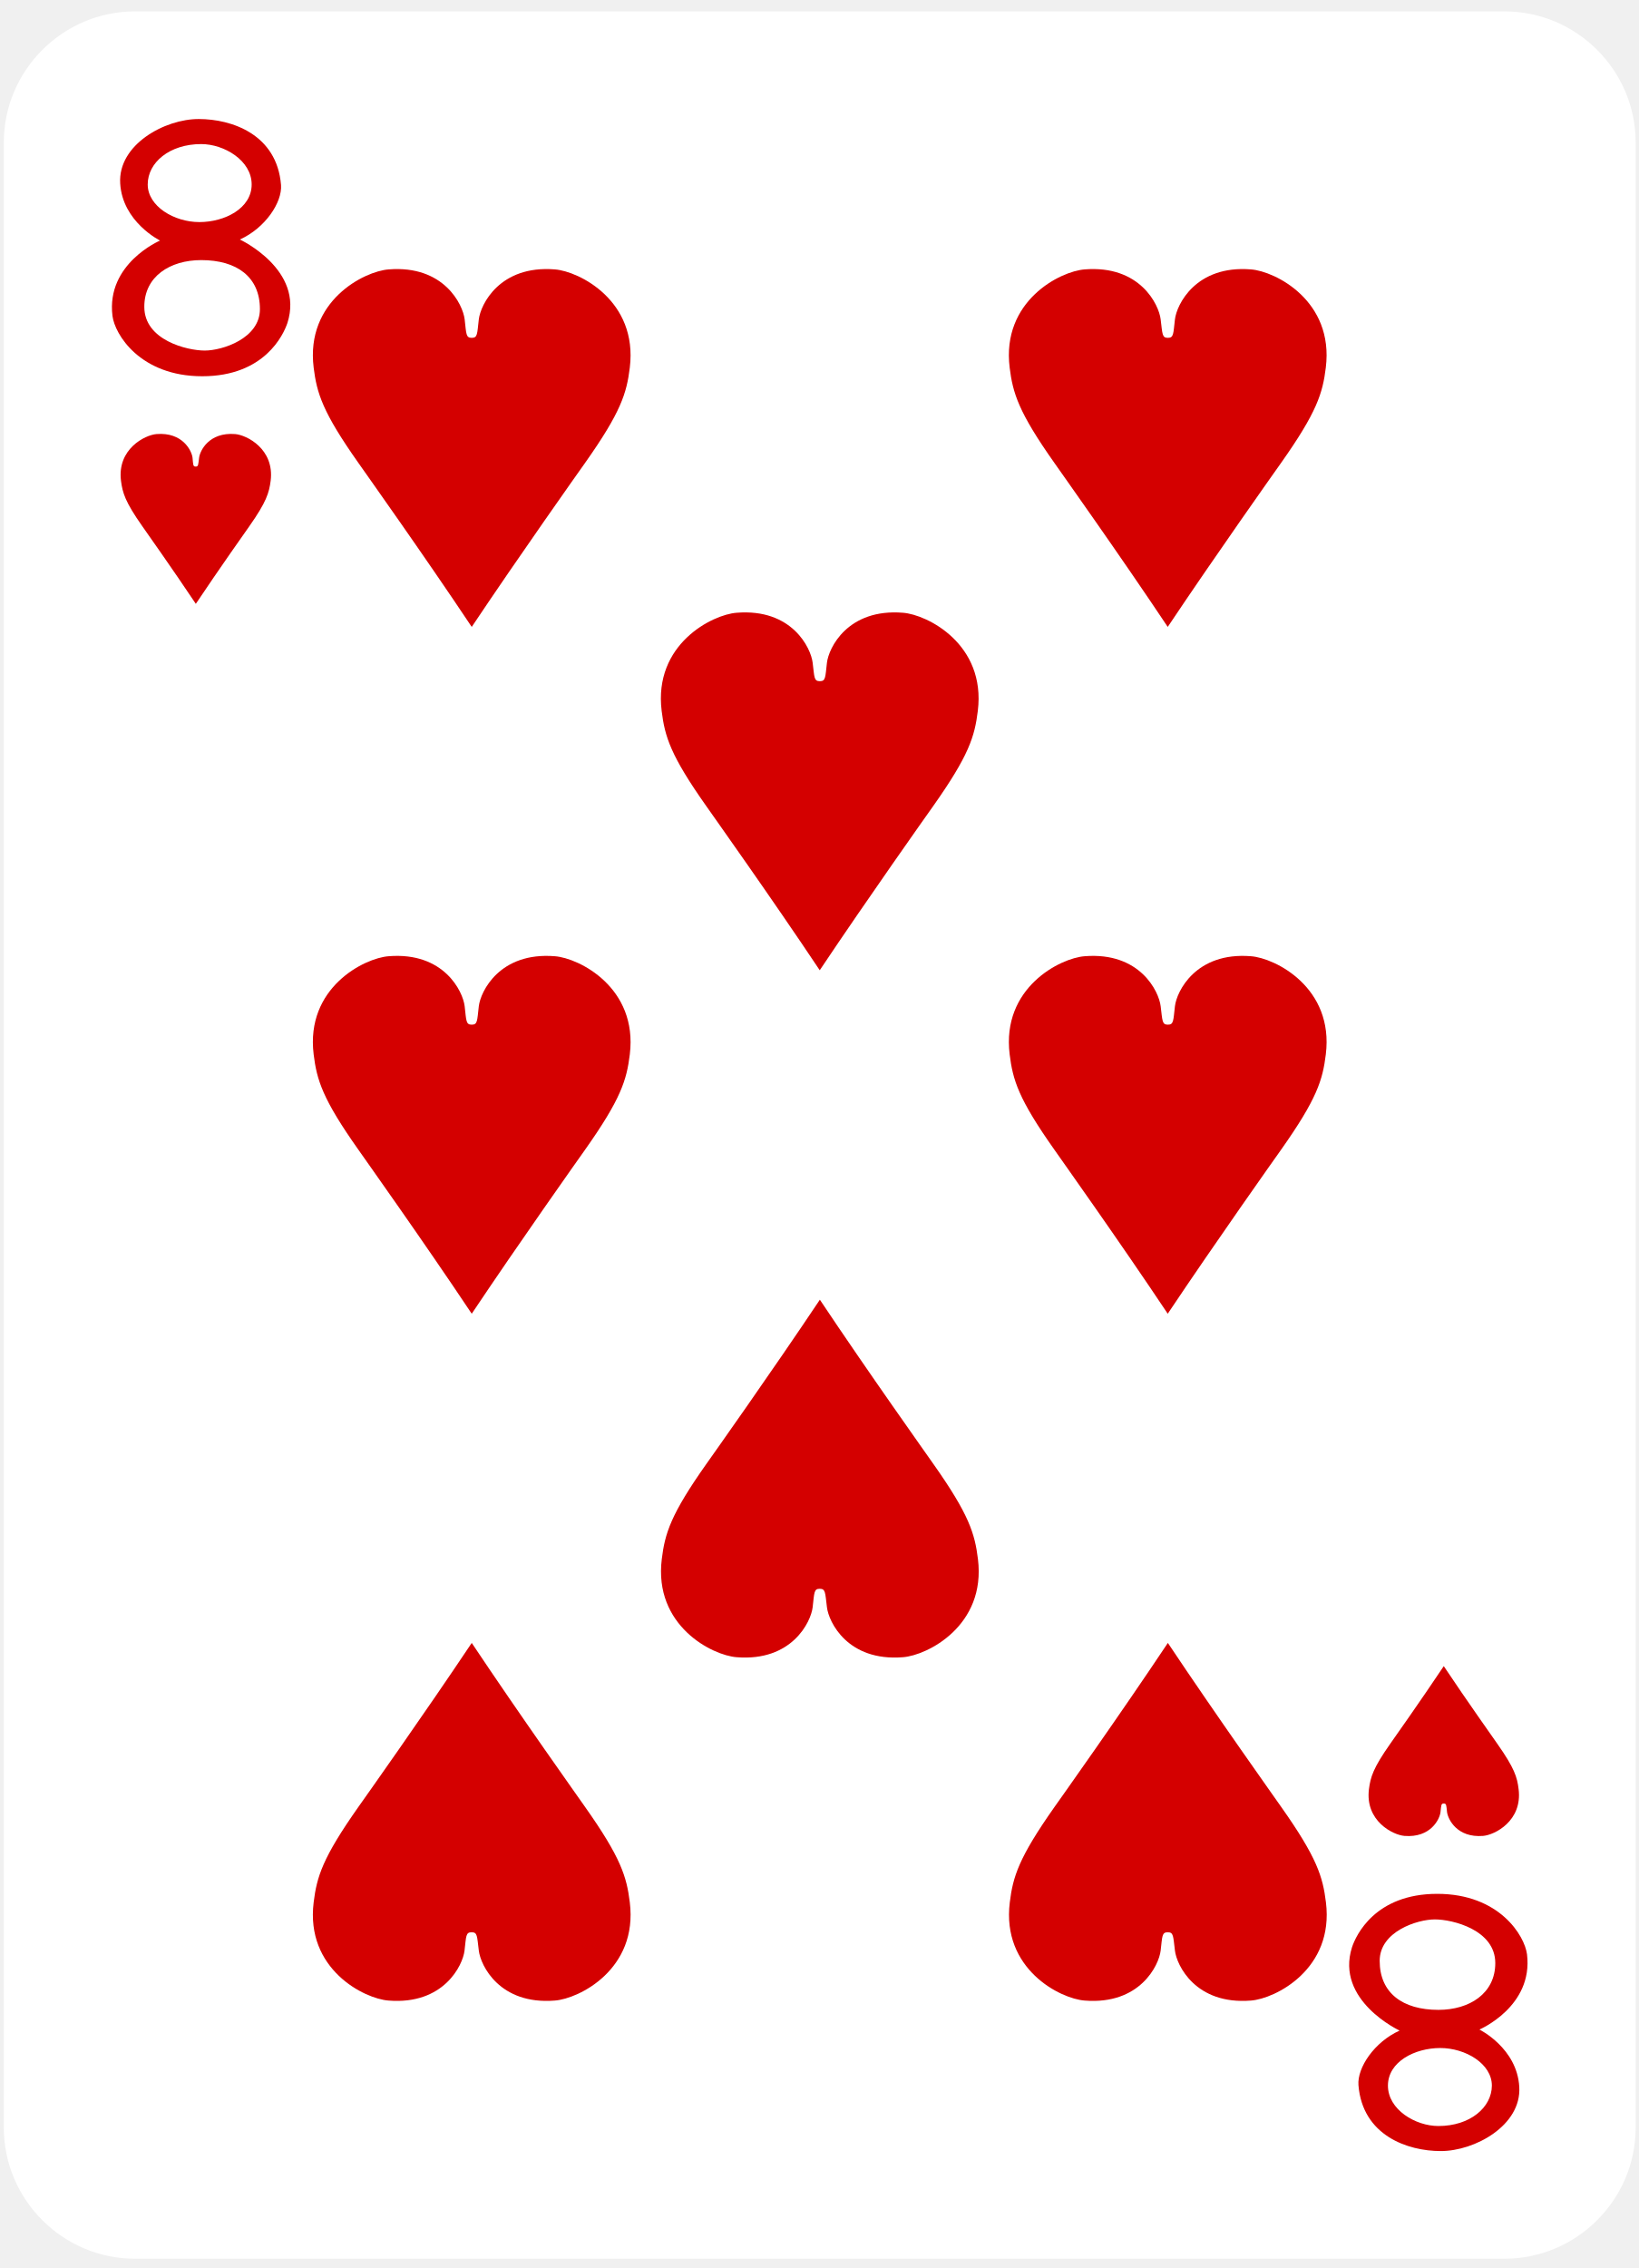
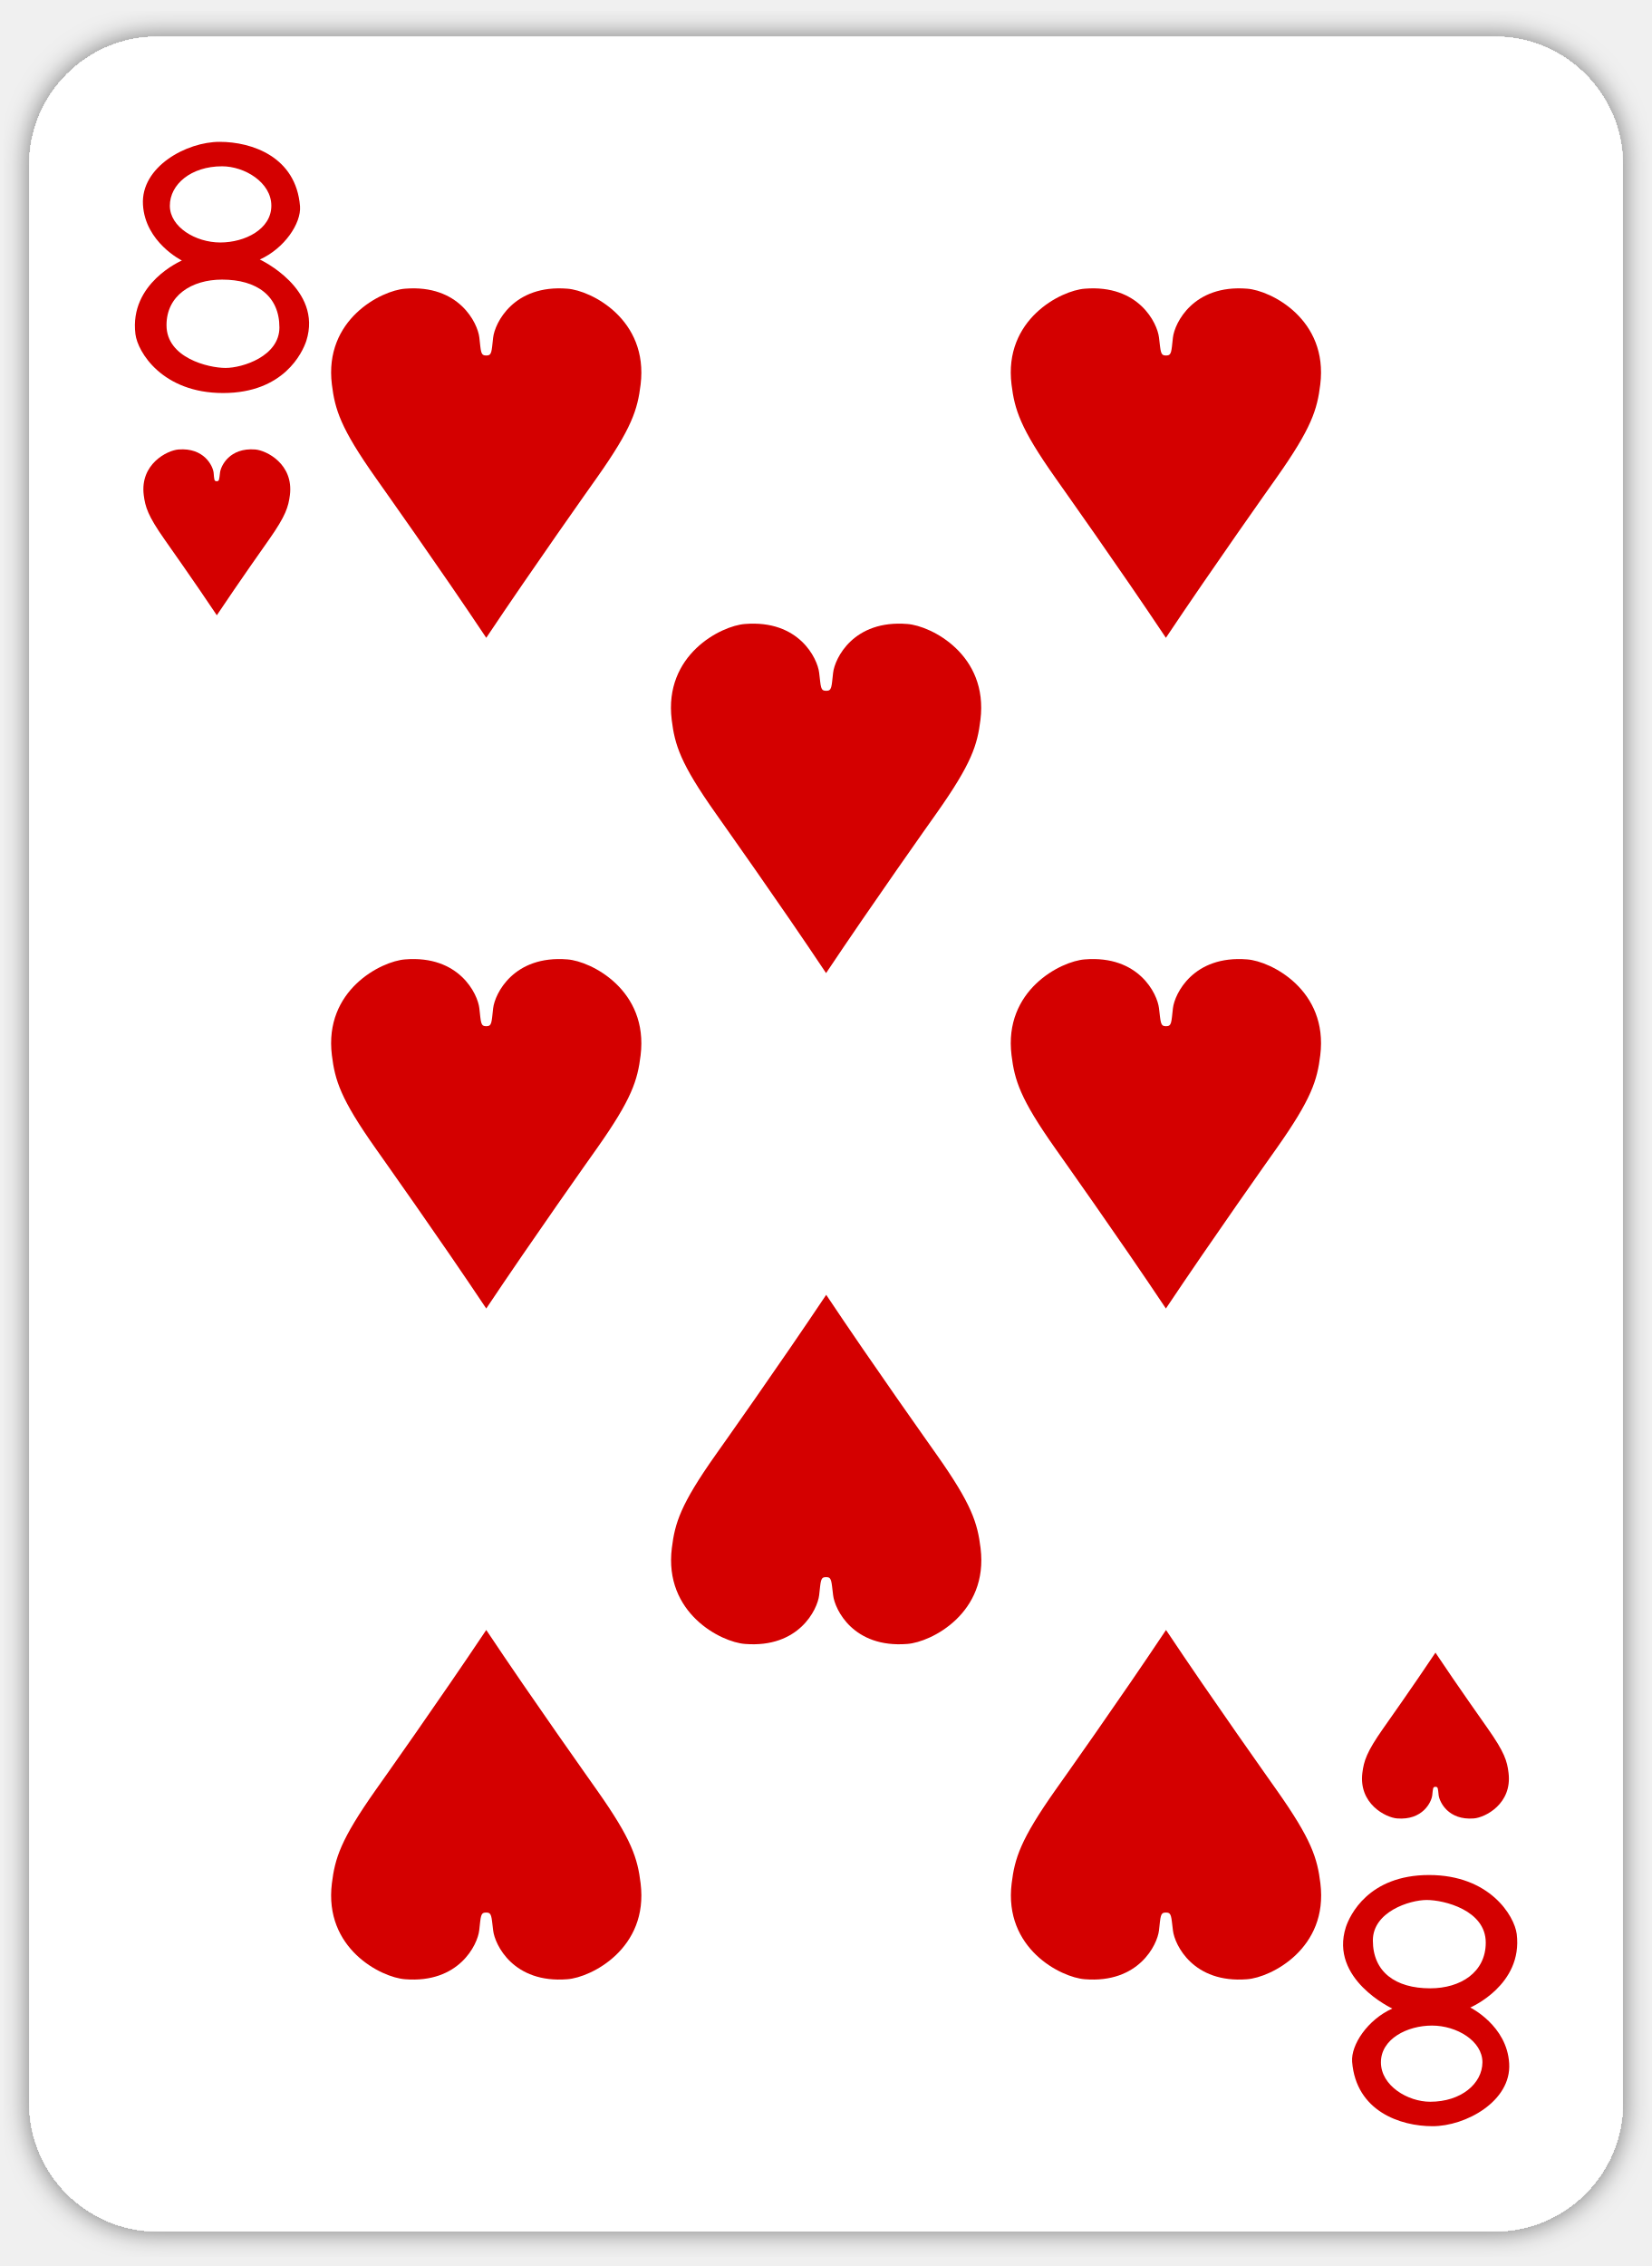
- <svg xmlns="http://www.w3.org/2000/svg" width="125" height="173" viewBox="0 0 125 173" fill="none">
-   <path d="M124.79 162.29C124.79 167.79 120.29 172.29 114.79 172.29H10.29C4.79 172.29 0.29 167.79 0.29 162.29V10.87C0.29 5.37 4.79 0.87 10.29 0.87H114.79C120.29 0.87 124.79 5.37 124.79 10.87V162.29Z" fill="white" />
-   <path d="M35.99 78.16C36.44 78.16 36.4 77.87 36.53 76.75C36.66 75.63 38.12 72.6 42.33 72.94C44.19 73.08 48.67 75.34 48.05 80.43C47.81 82.38 47.38 83.82 44.63 87.71C44.21 88.3 39.64 94.75 35.99 100.21C32.35 94.75 27.76 88.3 27.35 87.71C24.6 83.82 24.17 82.38 23.93 80.43C23.3 75.34 27.79 73.08 29.65 72.94C33.87 72.6 35.32 75.63 35.45 76.75C35.58 77.87 35.54 78.16 35.99 78.16Z" fill="#D40000" />
-   <path d="M89.1 78.16C89.55 78.16 89.51 77.87 89.64 76.75C89.77 75.63 91.23 72.6 95.44 72.94C97.3 73.08 101.78 75.34 101.15 80.43C100.91 82.38 100.48 83.82 97.73 87.71C97.31 88.3 92.74 94.75 89.09 100.21C85.45 94.75 80.86 88.3 80.45 87.71C77.7 83.82 77.27 82.38 77.03 80.43C76.4 75.34 80.89 73.08 82.75 72.94C86.97 72.6 88.42 75.63 88.55 76.75C88.69 77.87 88.65 78.16 89.1 78.16Z" fill="#D40000" />
-   <path d="M35.99 25.77C36.44 25.77 36.4 25.48 36.53 24.36C36.66 23.24 38.12 20.21 42.33 20.55C44.19 20.69 48.67 22.95 48.05 28.04C47.81 29.99 47.38 31.43 44.63 35.32C44.21 35.91 39.64 42.36 35.99 47.82C32.35 42.36 27.76 35.91 27.35 35.32C24.6 31.43 24.17 29.98 23.93 28.04C23.3 22.95 27.79 20.69 29.65 20.55C33.87 20.21 35.32 23.24 35.45 24.36C35.58 25.48 35.54 25.77 35.99 25.77Z" fill="#D40000" />
-   <path d="M89.1 25.77C89.55 25.77 89.51 25.48 89.64 24.36C89.77 23.24 91.23 20.21 95.44 20.55C97.3 20.69 101.78 22.95 101.15 28.04C100.91 29.99 100.48 31.43 97.73 35.32C97.31 35.91 92.74 42.36 89.09 47.82C85.45 42.36 80.86 35.91 80.45 35.32C77.7 31.43 77.27 29.98 77.03 28.04C76.4 22.95 80.89 20.69 82.75 20.55C86.97 20.21 88.42 23.24 88.55 24.36C88.69 25.48 88.65 25.77 89.1 25.77Z" fill="#D40000" />
-   <path d="M89.09 147.39C88.64 147.39 88.68 147.68 88.55 148.79C88.42 149.91 86.96 152.94 82.75 152.6C80.89 152.46 76.41 150.2 77.04 145.11C77.28 143.16 77.71 141.72 80.46 137.82C80.88 137.23 85.46 130.78 89.1 125.32C92.74 130.78 97.33 137.23 97.74 137.82C100.49 141.71 100.92 143.16 101.16 145.11C101.79 150.2 97.3 152.46 95.44 152.6C91.22 152.94 89.77 149.91 89.64 148.79C89.5 147.67 89.54 147.39 89.09 147.39Z" fill="#D40000" />
-   <path d="M35.98 147.39C35.53 147.39 35.57 147.68 35.44 148.79C35.31 149.91 33.85 152.94 29.64 152.6C27.78 152.46 23.3 150.2 23.93 145.11C24.17 143.16 24.6 141.72 27.35 137.82C27.77 137.23 32.34 130.78 35.99 125.32C39.63 130.78 44.22 137.23 44.63 137.82C47.38 141.71 47.81 143.16 48.05 145.11C48.68 150.2 44.19 152.46 42.33 152.6C38.11 152.94 36.66 149.91 36.53 148.79C36.39 147.67 36.43 147.39 35.98 147.39Z" fill="#D40000" />
-   <path d="M62.55 51.96C63 51.96 62.96 51.67 63.09 50.55C63.22 49.43 64.67 46.4 68.89 46.74C70.75 46.88 75.23 49.14 74.6 54.23C74.36 56.18 73.93 57.62 71.18 61.51C70.76 62.1 66.19 68.55 62.54 74.01C58.9 68.55 54.31 62.1 53.9 61.51C51.15 57.62 50.72 56.18 50.48 54.23C49.85 49.14 54.34 46.88 56.2 46.74C60.42 46.4 61.87 49.43 62 50.55C62.14 51.67 62.09 51.96 62.55 51.96Z" fill="#D40000" />
-   <path d="M62.54 121.19C62.09 121.19 62.13 121.48 62 122.6C61.87 123.72 60.41 126.75 56.2 126.41C54.34 126.27 49.86 124.01 50.49 118.92C50.73 116.97 51.16 115.53 53.91 111.64C54.33 111.05 58.9 104.6 62.55 99.14C66.19 104.6 70.78 111.05 71.19 111.64C73.94 115.53 74.37 116.98 74.61 118.92C75.24 124.01 70.75 126.27 68.89 126.41C64.67 126.75 63.22 123.72 63.09 122.6C62.95 121.48 62.99 121.19 62.54 121.19Z" fill="#D40000" />
-   <path fill-rule="evenodd" clip-rule="evenodd" d="M15.35 19.84C18.08 19.84 19.83 21.13 19.83 23.58C19.83 25.82 16.96 26.74 15.62 26.74C14.28 26.74 11.01 25.95 11.01 23.41C11 21.09 12.97 19.84 15.35 19.84ZM15.35 10.99C17.1 10.99 19.2 12.24 19.2 14.07C19.2 15.9 17.14 16.94 15.21 16.94C13.28 16.94 11.27 15.73 11.27 14.07C11.27 12.4 12.93 10.99 15.35 10.99ZM12.21 18.35C12.21 18.35 8.09 20.1 8.58 24.09C8.75 25.5 10.69 28.7 15.43 28.7C20.18 28.7 21.63 25.53 21.93 24.63C23.23 20.56 18.3 18.27 18.3 18.27C20.23 17.4 21.54 15.44 21.44 14.11C21.13 10.24 17.67 9.08 15.17 9.08C12.58 9.07 8.99 11.03 9.17 13.99C9.34 16.93 12.21 18.35 12.21 18.35Z" fill="#D40000" />
-   <path fill-rule="evenodd" clip-rule="evenodd" d="M109.74 153.31C107.01 153.31 105.26 152.02 105.26 149.57C105.26 147.33 108.13 146.41 109.47 146.41C110.81 146.41 114.08 147.2 114.08 149.74C114.08 152.06 112.11 153.31 109.74 153.31ZM109.74 162.17C107.99 162.17 105.89 160.92 105.89 159.09C105.89 157.26 107.95 156.22 109.88 156.22C111.81 156.22 113.82 157.42 113.82 159.09C113.81 160.75 112.16 162.17 109.74 162.17ZM112.87 154.81C112.87 154.81 116.99 153.06 116.5 149.07C116.32 147.66 114.4 144.46 109.65 144.46C104.9 144.46 103.45 147.63 103.15 148.53C101.85 152.6 106.78 154.89 106.78 154.89C104.85 155.76 103.54 157.72 103.64 159.05C103.95 162.91 107.41 164.08 109.91 164.08C112.5 164.09 116.09 162.13 115.91 159.18C115.74 156.22 112.87 154.81 112.87 154.81Z" fill="#D40000" />
-   <path d="M14.93 35.59C15.14 35.59 15.12 35.45 15.19 34.92C15.25 34.39 15.94 32.95 17.94 33.11C18.82 33.18 20.95 34.25 20.65 36.67C20.53 37.59 20.33 38.28 19.03 40.13C18.83 40.41 16.67 43.47 14.94 46.06C13.21 43.47 11.04 40.4 10.85 40.13C9.55 38.28 9.35 37.6 9.23 36.67C8.93 34.25 11.06 33.18 11.94 33.11C13.94 32.95 14.63 34.39 14.69 34.92C14.74 35.45 14.72 35.59 14.93 35.59Z" fill="#D40000" />
-   <path d="M110.15 137.57C109.94 137.57 109.96 137.7 109.9 138.23C109.84 138.76 109.15 140.2 107.15 140.04C106.27 139.97 104.14 138.9 104.44 136.48C104.56 135.55 104.76 134.87 106.06 133.02C106.26 132.74 108.42 129.68 110.15 127.09C111.88 129.69 114.05 132.74 114.24 133.02C115.54 134.87 115.75 135.55 115.86 136.48C116.16 138.9 114.03 139.97 113.15 140.04C111.15 140.2 110.47 138.76 110.4 138.23C110.34 137.7 110.36 137.57 110.15 137.57Z" fill="#D40000" />
+ <svg xmlns="http://www.w3.org/2000/svg" width="129" height="177" viewBox="0 0 129 177" fill="none">
+   <g filter="url(#filter0_d)">
+     <path d="M126.79 164.29C126.79 169.79 122.29 174.29 116.79 174.29H12.29C6.79 174.29 2.29 169.79 2.29 164.29V12.87C2.29 7.37 6.79 2.87 12.29 2.87H116.79C122.29 2.87 126.79 7.37 126.79 12.87V164.29Z" fill="white" />
+     <path d="M37.99 80.16C38.44 80.16 38.4 79.87 38.53 78.75C38.66 77.63 40.12 74.6 44.33 74.94C46.19 75.08 50.67 77.34 50.05 82.43C49.81 84.38 49.38 85.82 46.63 89.71C46.21 90.3 41.64 96.75 37.99 102.21C34.35 96.75 29.76 90.3 29.35 89.71C26.6 85.82 26.17 84.38 25.93 82.43C25.3 77.34 29.79 75.08 31.65 74.94C35.87 74.6 37.32 77.63 37.45 78.75C37.58 79.87 37.54 80.16 37.99 80.16Z" fill="#D40000" />
+     <path d="M91.1 80.16C91.55 80.16 91.51 79.87 91.64 78.75C91.77 77.63 93.23 74.6 97.44 74.94C99.3 75.08 103.78 77.34 103.15 82.43C102.91 84.38 102.48 85.82 99.73 89.71C99.31 90.3 94.74 96.75 91.09 102.21C87.45 96.75 82.86 90.3 82.45 89.71C79.7 85.82 79.27 84.38 79.03 82.43C78.4 77.34 82.89 75.08 84.75 74.94C88.97 74.6 90.42 77.63 90.55 78.75C90.69 79.87 90.65 80.16 91.1 80.16Z" fill="#D40000" />
+     <path d="M37.99 27.77C38.44 27.77 38.4 27.48 38.53 26.36C38.66 25.24 40.12 22.21 44.33 22.55C46.19 22.69 50.67 24.95 50.05 30.04C49.81 31.99 49.38 33.43 46.63 37.32C46.21 37.91 41.64 44.36 37.99 49.82C34.35 44.36 29.76 37.91 29.35 37.32C26.6 33.43 26.17 31.98 25.93 30.04C25.3 24.95 29.79 22.69 31.65 22.55C35.87 22.21 37.32 25.24 37.45 26.36C37.58 27.48 37.54 27.77 37.99 27.77Z" fill="#D40000" />
+     <path d="M91.1 27.77C91.55 27.77 91.51 27.48 91.64 26.36C91.77 25.24 93.23 22.21 97.44 22.55C99.3 22.69 103.78 24.95 103.15 30.04C102.91 31.99 102.48 33.43 99.73 37.32C99.31 37.91 94.74 44.36 91.09 49.82C87.45 44.36 82.86 37.91 82.45 37.32C79.7 33.43 79.27 31.98 79.03 30.04C78.4 24.95 82.89 22.69 84.75 22.55C88.97 22.21 90.42 25.24 90.55 26.36C90.69 27.48 90.65 27.77 91.1 27.77Z" fill="#D40000" />
+     <path d="M91.09 149.39C90.64 149.39 90.68 149.68 90.55 150.79C90.42 151.91 88.96 154.94 84.75 154.6C82.89 154.46 78.41 152.2 79.04 147.11C79.28 145.16 79.71 143.72 82.46 139.82C82.88 139.23 87.46 132.78 91.1 127.32C94.74 132.78 99.33 139.23 99.74 139.82C102.49 143.71 102.92 145.16 103.16 147.11C103.79 152.2 99.3 154.46 97.44 154.6C93.22 154.94 91.77 151.91 91.64 150.79C91.5 149.67 91.54 149.39 91.09 149.39Z" fill="#D40000" />
+     <path d="M37.98 149.39C37.53 149.39 37.57 149.68 37.44 150.79C37.31 151.91 35.85 154.94 31.64 154.6C29.78 154.46 25.3 152.2 25.93 147.11C26.17 145.16 26.6 143.72 29.35 139.82C29.77 139.23 34.34 132.78 37.99 127.32C41.63 132.78 46.22 139.23 46.63 139.82C49.38 143.71 49.81 145.16 50.05 147.11C50.68 152.2 46.19 154.46 44.33 154.6C40.11 154.94 38.66 151.91 38.53 150.79C38.39 149.67 38.43 149.39 37.98 149.39Z" fill="#D40000" />
+     <path d="M64.55 53.96C65 53.96 64.96 53.67 65.09 52.55C65.22 51.43 66.67 48.4 70.89 48.74C72.75 48.88 77.23 51.14 76.6 56.23C76.36 58.18 75.93 59.62 73.18 63.51C72.76 64.1 68.19 70.55 64.54 76.01C60.9 70.55 56.31 64.1 55.9 63.51C53.15 59.62 52.72 58.18 52.48 56.23C51.85 51.14 56.34 48.88 58.2 48.74C62.42 48.4 63.87 51.43 64 52.55C64.14 53.67 64.09 53.96 64.55 53.96Z" fill="#D40000" />
+     <path d="M64.54 123.19C64.09 123.19 64.13 123.48 64 124.6C63.87 125.72 62.41 128.75 58.2 128.41C56.34 128.27 51.86 126.01 52.49 120.92C52.73 118.97 53.16 117.53 55.91 113.64C56.33 113.05 60.9 106.6 64.55 101.14C68.19 106.6 72.78 113.05 73.19 113.64C75.94 117.53 76.37 118.98 76.61 120.92C77.24 126.01 72.75 128.27 70.89 128.41C66.67 128.75 65.22 125.72 65.09 124.6C64.95 123.48 64.99 123.19 64.54 123.19Z" fill="#D40000" />
+     <path fill-rule="evenodd" clip-rule="evenodd" d="M17.35 21.84C20.08 21.84 21.83 23.13 21.83 25.58C21.83 27.82 18.96 28.74 17.62 28.74C16.28 28.74 13.01 27.95 13.01 25.41C13 23.09 14.97 21.84 17.35 21.84ZM17.35 12.99C19.1 12.99 21.2 14.24 21.2 16.07C21.2 17.9 19.14 18.94 17.21 18.94C15.28 18.94 13.27 17.73 13.27 16.07C13.27 14.4 14.93 12.99 17.35 12.99ZM14.21 20.35C14.21 20.35 10.09 22.1 10.58 26.09C10.75 27.5 12.69 30.7 17.43 30.7C22.18 30.7 23.63 27.53 23.93 26.63C25.23 22.56 20.3 20.27 20.3 20.27C22.23 19.4 23.54 17.44 23.44 16.11C23.13 12.24 19.67 11.08 17.17 11.08C14.58 11.07 10.99 13.03 11.17 15.99C11.34 18.93 14.21 20.35 14.21 20.35Z" fill="#D40000" />
+     <path fill-rule="evenodd" clip-rule="evenodd" d="M111.74 155.31C109.01 155.31 107.26 154.02 107.26 151.57C107.26 149.33 110.13 148.41 111.47 148.41C112.81 148.41 116.08 149.2 116.08 151.74C116.08 154.06 114.11 155.31 111.74 155.31ZM111.74 164.17C109.99 164.17 107.89 162.92 107.89 161.09C107.89 159.26 109.95 158.22 111.88 158.22C113.81 158.22 115.82 159.42 115.82 161.09C115.81 162.75 114.16 164.17 111.74 164.17ZM114.87 156.81C114.87 156.81 118.99 155.06 118.5 151.07C118.32 149.66 116.4 146.46 111.65 146.46C106.9 146.46 105.45 149.63 105.15 150.53C103.85 154.6 108.78 156.89 108.78 156.89C106.85 157.76 105.54 159.72 105.64 161.05C105.95 164.91 109.41 166.08 111.91 166.08C114.5 166.09 118.09 164.13 117.91 161.18C117.74 158.22 114.87 156.81 114.87 156.81Z" fill="#D40000" />
+     <path d="M16.93 37.59C17.14 37.59 17.12 37.45 17.19 36.92C17.25 36.39 17.94 34.95 19.94 35.11C20.82 35.18 22.95 36.25 22.65 38.67C22.53 39.59 22.33 40.28 21.03 42.13C20.83 42.41 18.67 45.47 16.94 48.06C15.21 45.47 13.04 42.4 12.85 42.13C11.55 40.28 11.35 39.6 11.23 38.67C10.93 36.25 13.06 35.18 13.94 35.11C15.94 34.95 16.63 36.39 16.69 36.92C16.74 37.45 16.72 37.59 16.93 37.59Z" fill="#D40000" />
+     <path d="M112.15 139.57C111.94 139.57 111.96 139.7 111.9 140.23C111.84 140.76 111.15 142.2 109.15 142.04C108.27 141.97 106.14 140.9 106.44 138.48C106.56 137.55 106.76 136.87 108.06 135.02C108.26 134.74 110.42 131.68 112.15 129.09C113.88 131.69 116.05 134.74 116.24 135.02C117.54 136.87 117.75 137.55 117.86 138.48C118.16 140.9 116.03 141.97 115.15 142.04C113.15 142.2 112.47 140.76 112.4 140.23C112.34 139.7 112.36 139.57 112.15 139.57Z" fill="#D40000" />
+   </g>
+   <defs>
+     <filter id="filter0_d" x="0.29" y="0.87" width="128.5" height="175.42" filterUnits="userSpaceOnUse" color-interpolation-filters="sRGB">
+       <feFlood flood-opacity="0" result="BackgroundImageFix" />
+       <feColorMatrix in="SourceAlpha" type="matrix" values="0 0 0 0 0 0 0 0 0 0 0 0 0 0 0 0 0 0 127 0" result="hardAlpha" />
+       <feOffset />
+       <feGaussianBlur stdDeviation="1" />
+       <feComposite in2="hardAlpha" operator="out" />
+       <feColorMatrix type="matrix" values="0 0 0 0 0 0 0 0 0 0 0 0 0 0 0 0 0 0 0.5 0" />
+       <feBlend mode="normal" in2="BackgroundImageFix" result="effect1_dropShadow" />
+       <feBlend mode="normal" in="SourceGraphic" in2="effect1_dropShadow" result="shape" />
+     </filter>
+   </defs>
</svg>
